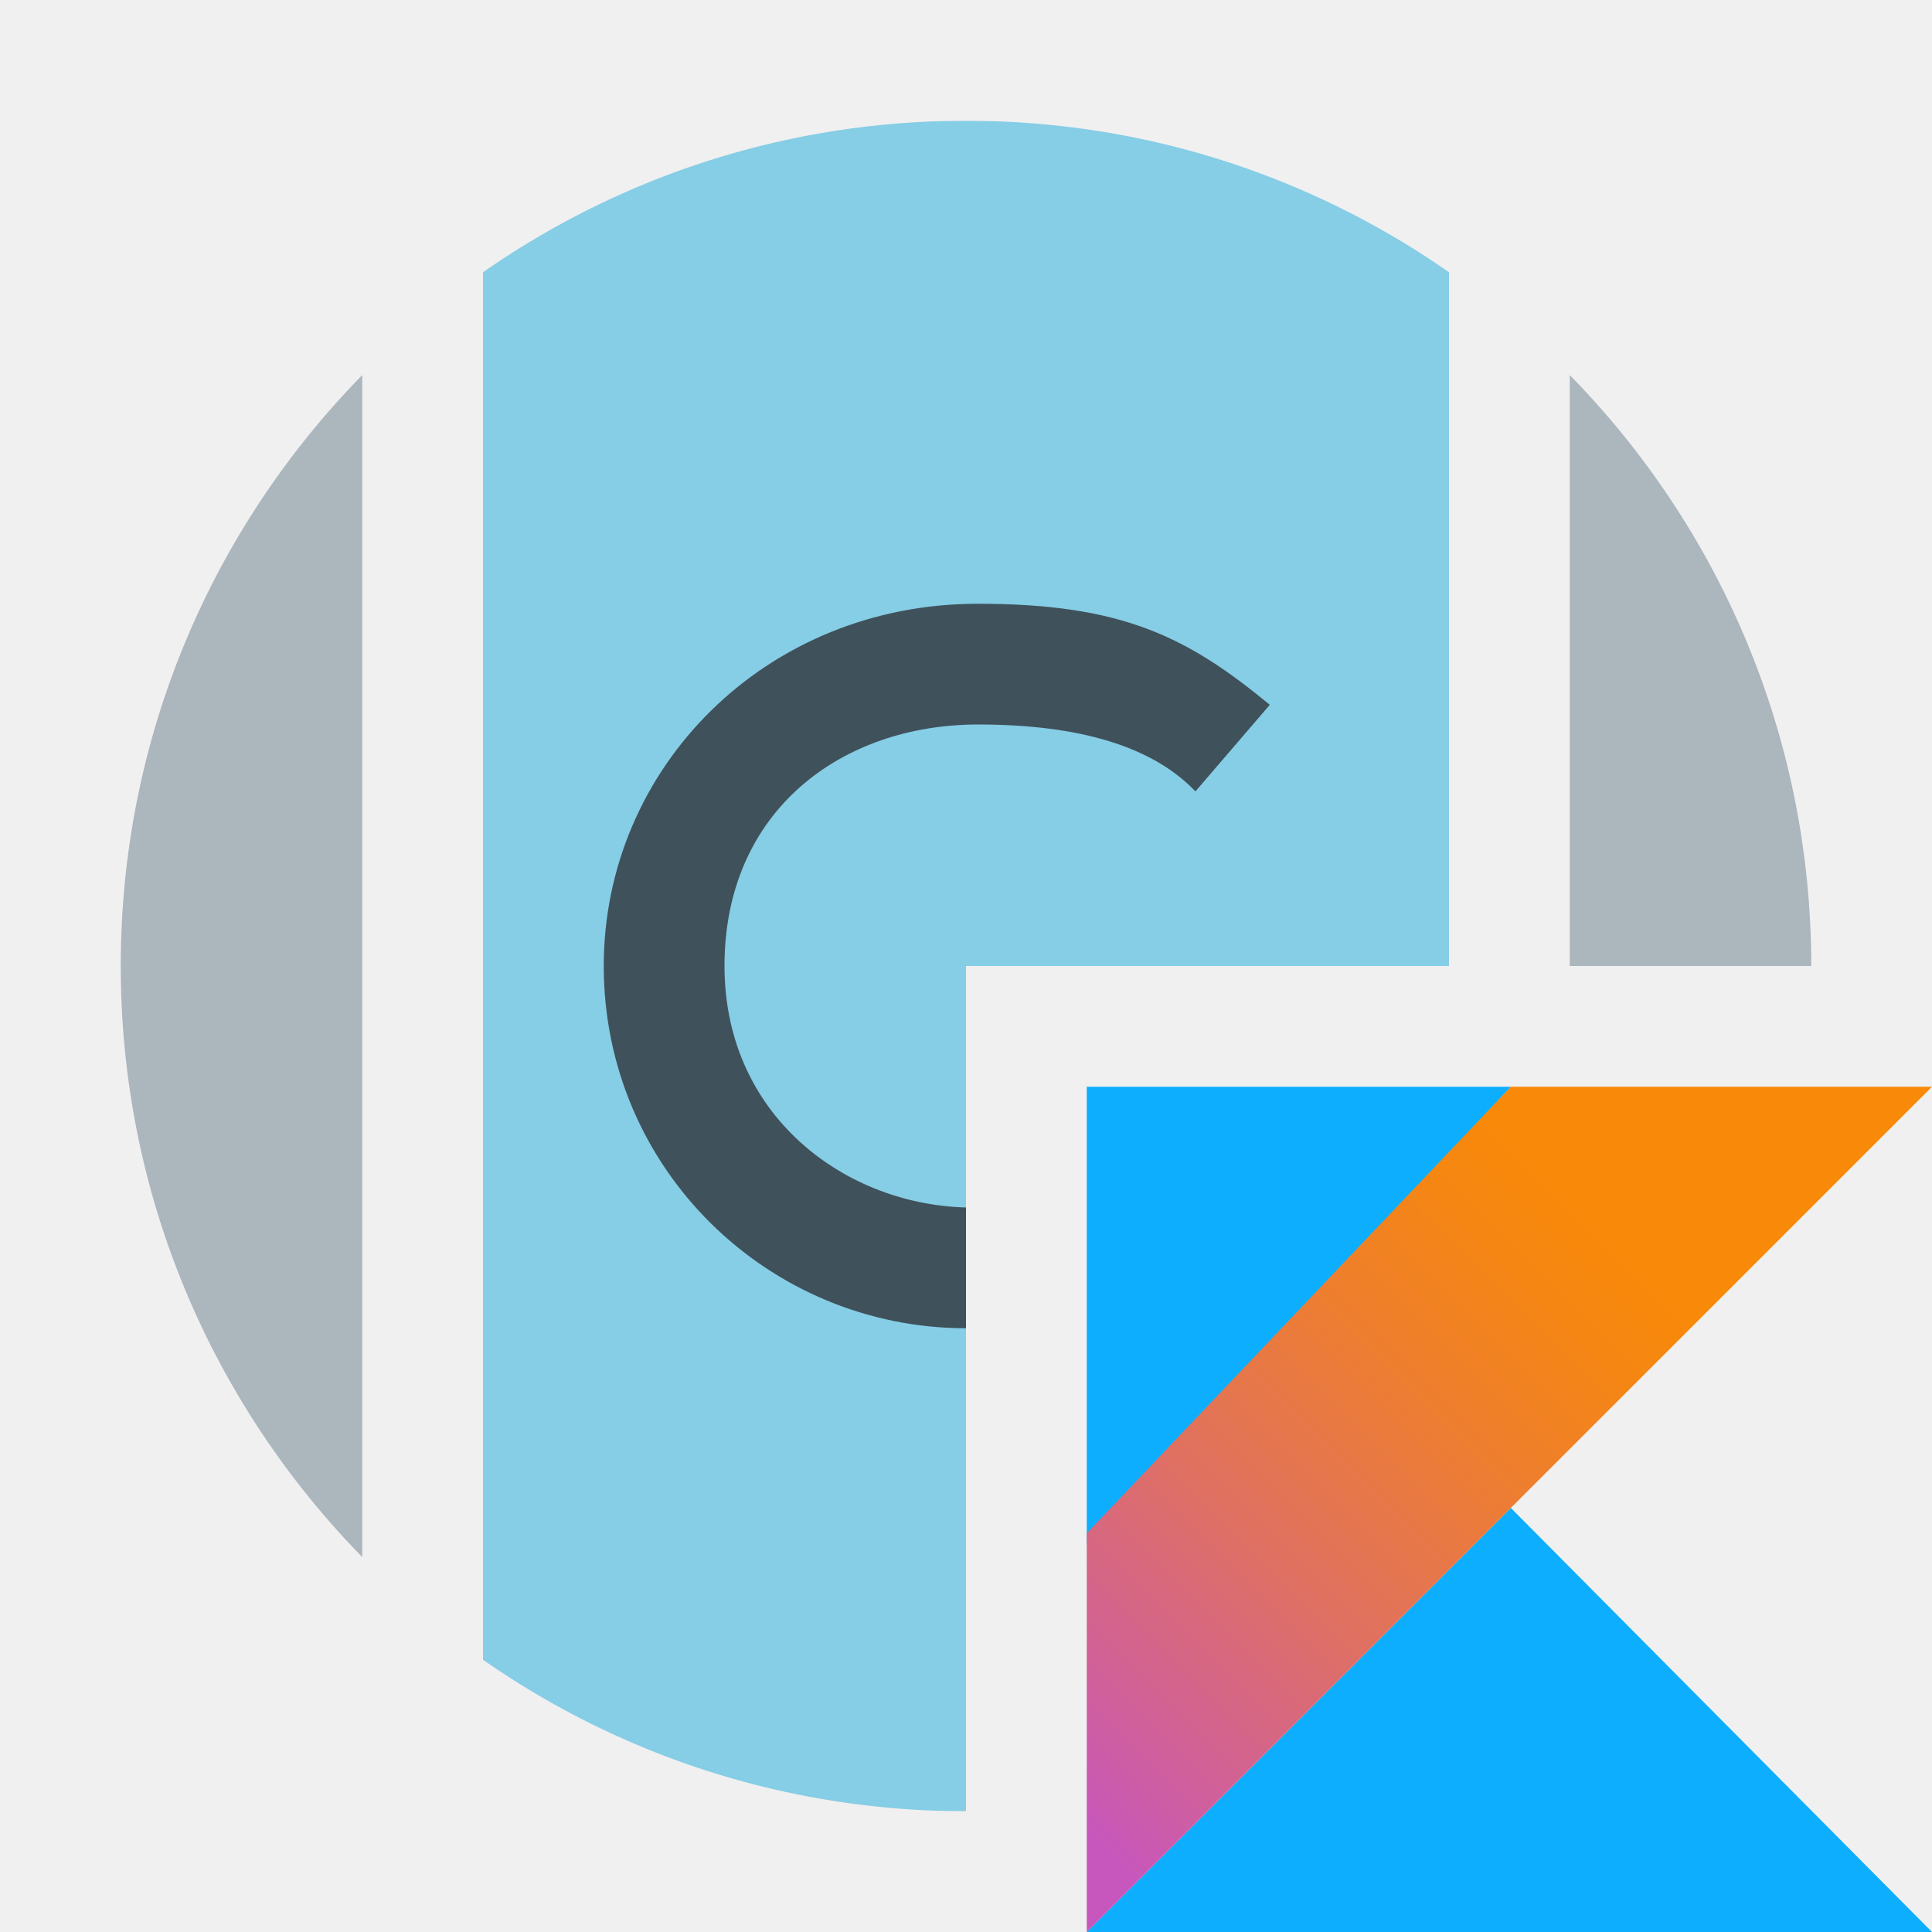
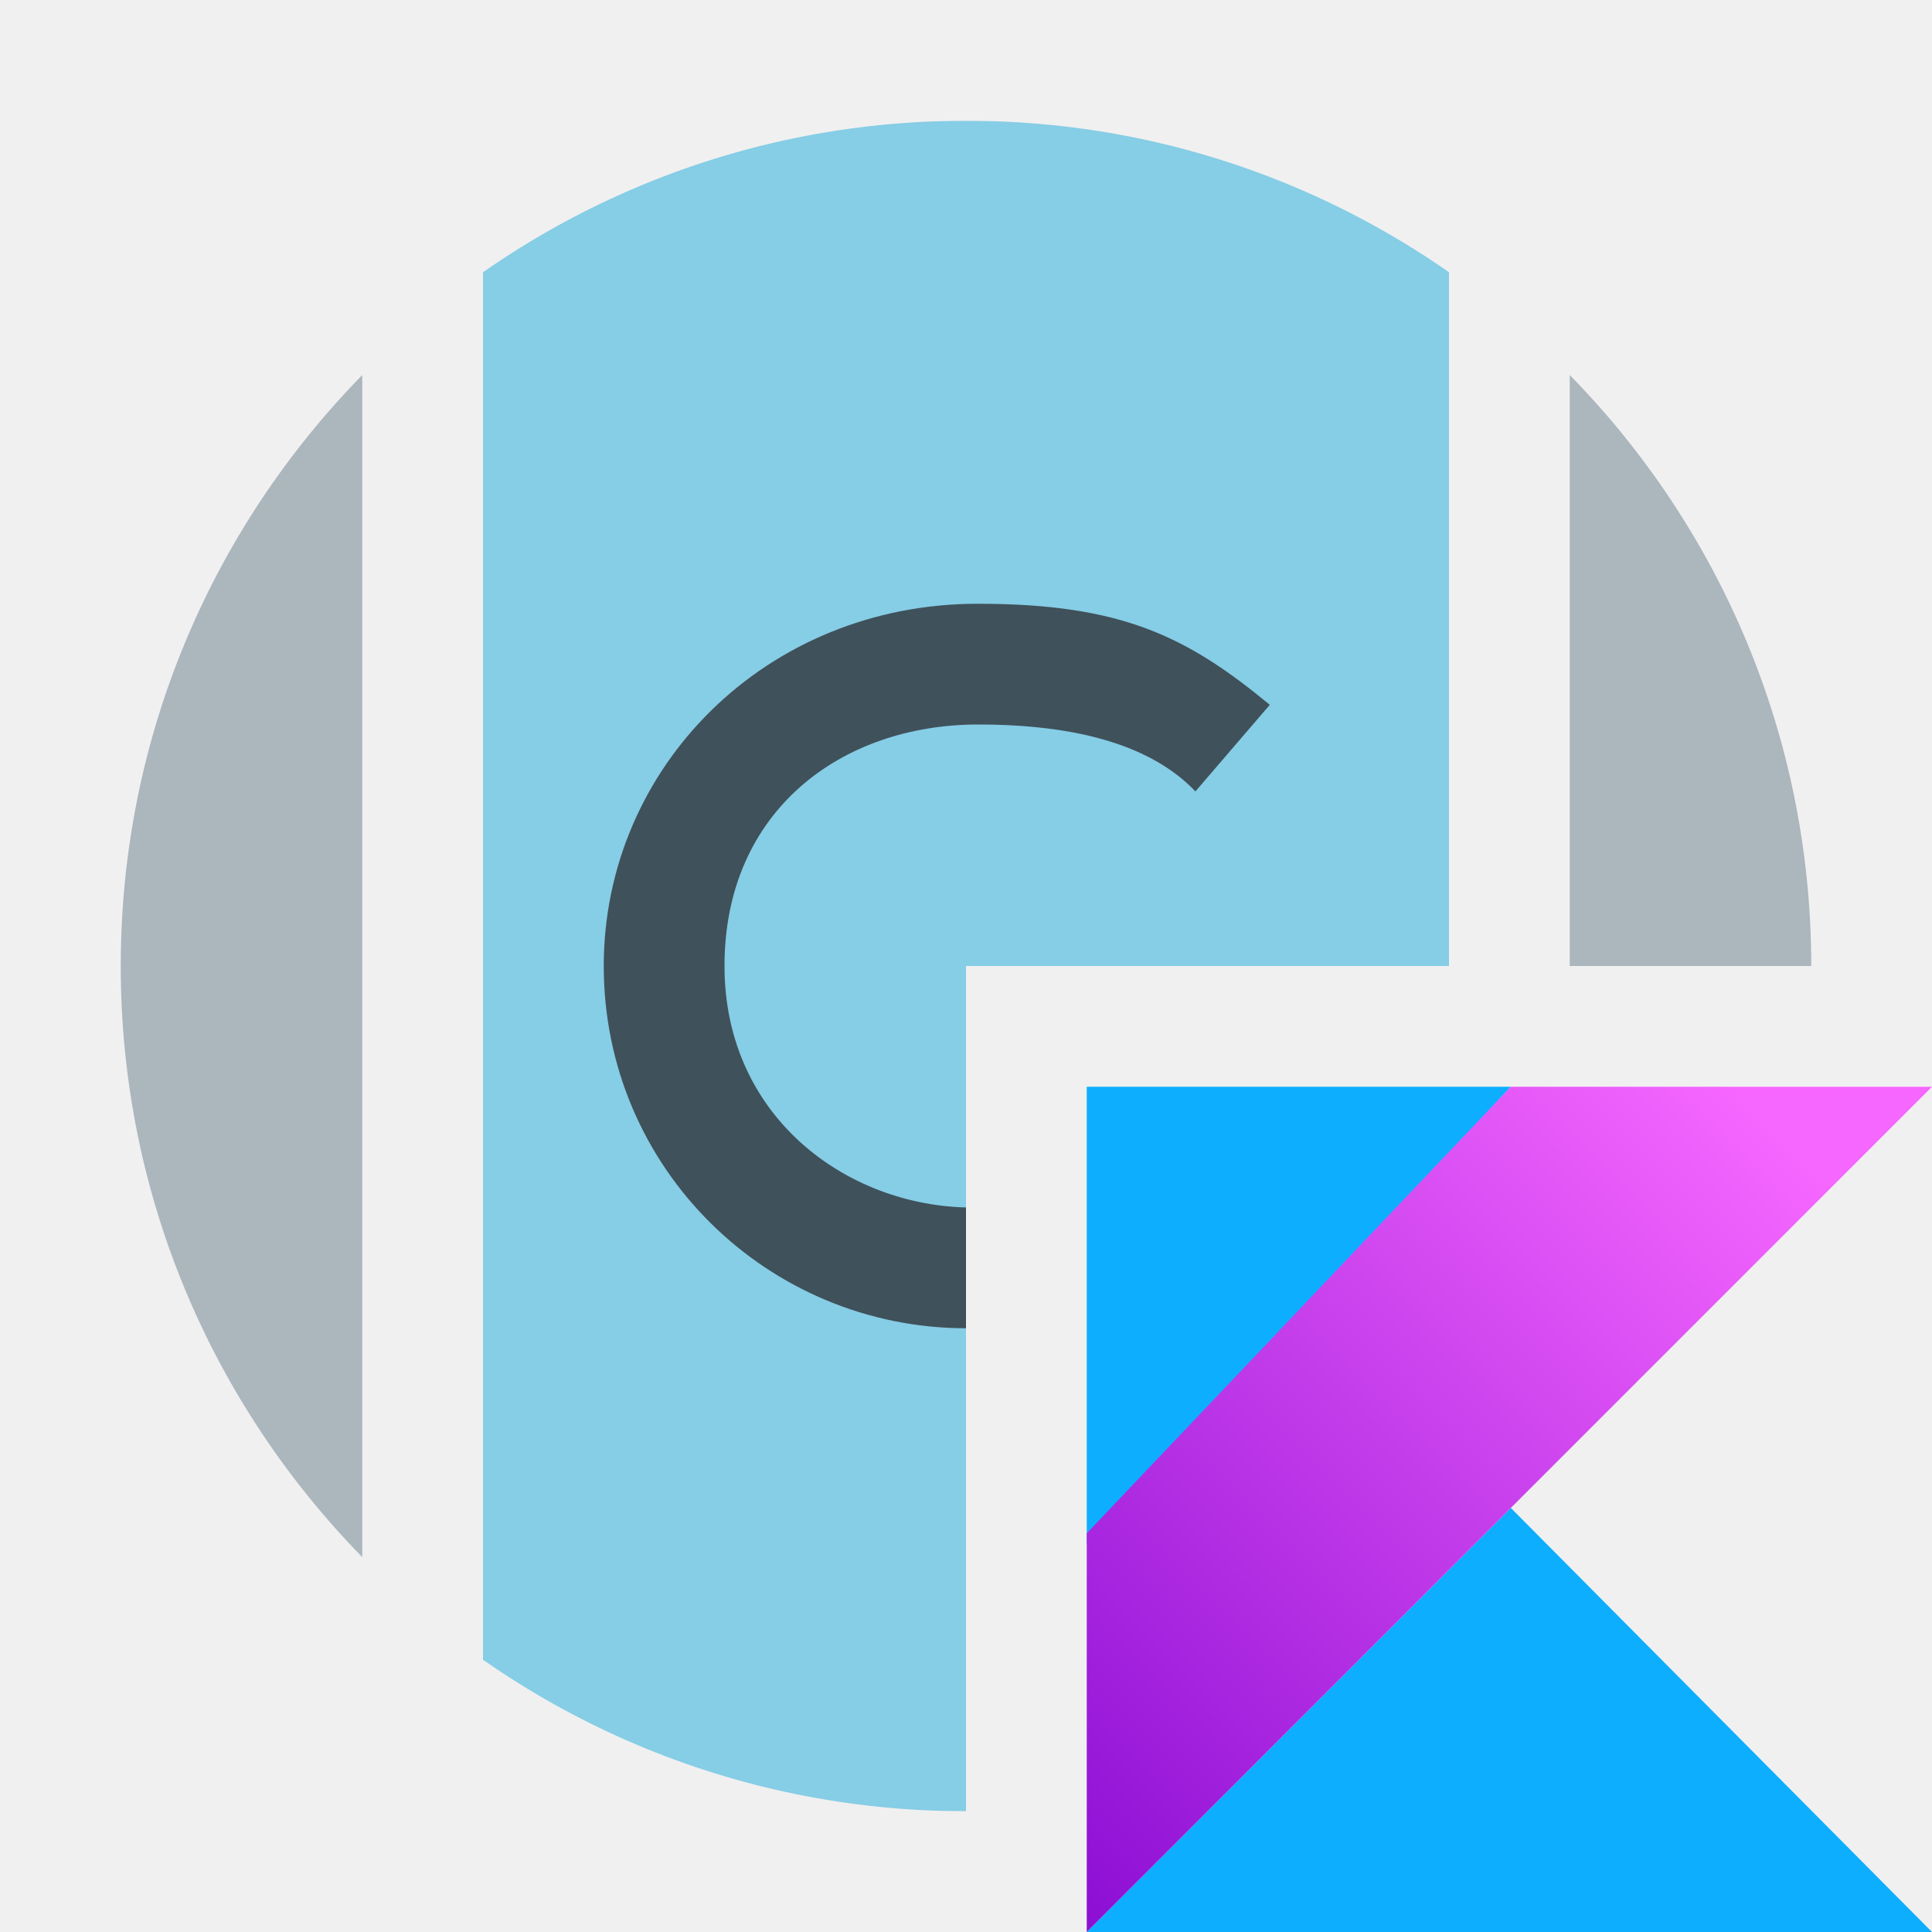
<svg xmlns="http://www.w3.org/2000/svg" xmlns:xlink="http://www.w3.org/1999/xlink" width="16" height="16" viewBox="0 0 16 16">
  <defs>
    <polygon id="abstractclasskotlin-a" points="0 0 8 0 8 7 4 7 4 14 0 14" />
    <linearGradient id="abstractclasskotlin-c" x1="-16.836%" x2="76.219%" y1="91.94%" y2="-1.116%">
-       <stop offset="10.75%" stop-color="#C757BC" />
-       <stop offset="21.38%" stop-color="#D0609A" />
-       <stop offset="42.54%" stop-color="#E1725C" />
-       <stop offset="60.48%" stop-color="#EE7E2F" />
-       <stop offset="74.3%" stop-color="#F58613" />
-       <stop offset="82.32%" stop-color="#F88909" />
+       <stop stop-color="#870ad2" style="stop-opacity:1" offset="0" themedStart="true" id="stop6016" />
+       <stop stop-color="#f667ff" style=";stop-opacity:1" offset="1" themedStop="true" id="stop6018" />
    </linearGradient>
  </defs>
  <g fill="none" fill-rule="evenodd">
    <path fill="#9AA7B0" fill-opacity=".8" d="M3 3.106C1.764 4.369 1 6.093 1 8.001 1 9.906 1.764 11.632 3 12.895L3 3.106zM15 8L13 8 13 3.106C14.236 4.367 15 6.093 15 8z" />
    <g transform="translate(4 1)">
      <mask id="abstractclasskotlin-b" fill="#fff">
        <use xlink:href="#abstractclasskotlin-a" />
      </mask>
      <g mask="url(#abstractclasskotlin-b)">
        <g transform="translate(-4 -1)">
          <path fill="#40B6E0" fill-opacity=".6" d="M15,8 C15,11.866 11.866,15 8,15 C4.134,15 1,11.866 1,8 C1,4.134 4.134,1 8,1 C11.866,1 15,4.134 15,8" />
          <path fill="#231F20" fill-opacity=".7" d="M5,4.283 C4.53,4.742 4.028,4.978 3.1,5 C2.061,5.022 1,4.279 1,3 C1,1.712 1.971,1 3.1,1 C3.948,1 4.548,1.185 4.9,1.554 L5.516,0.837 C4.829,0.27 4.288,0 3.098,0 C1.34,0 0,1.358 0,3 C0,4.682 1.364,6 3.002,6 C4.293,6 5.023,5.593 5.616,4.981 C5.205,4.515 5,4.283 5,4.283 Z" transform="translate(5 5)" />
        </g>
      </g>
    </g>
    <g transform="translate(9 9)">
      <polygon fill="#0EAEFF" themedStart="true" fill-rule="nonzero" points="0 7 3.512 3.488 7 7" />
      <polygon fill="#0EAEFF" themedStart="true" fill-rule="nonzero" points="0 0 3.512 0 0 3.792" />
      <polygon fill="url(#abstractclasskotlin-c)" fill-rule="nonzero" points="3.512 0 0 3.698 0 7 3.512 3.488 7 0" />
    </g>
  </g>
</svg>
